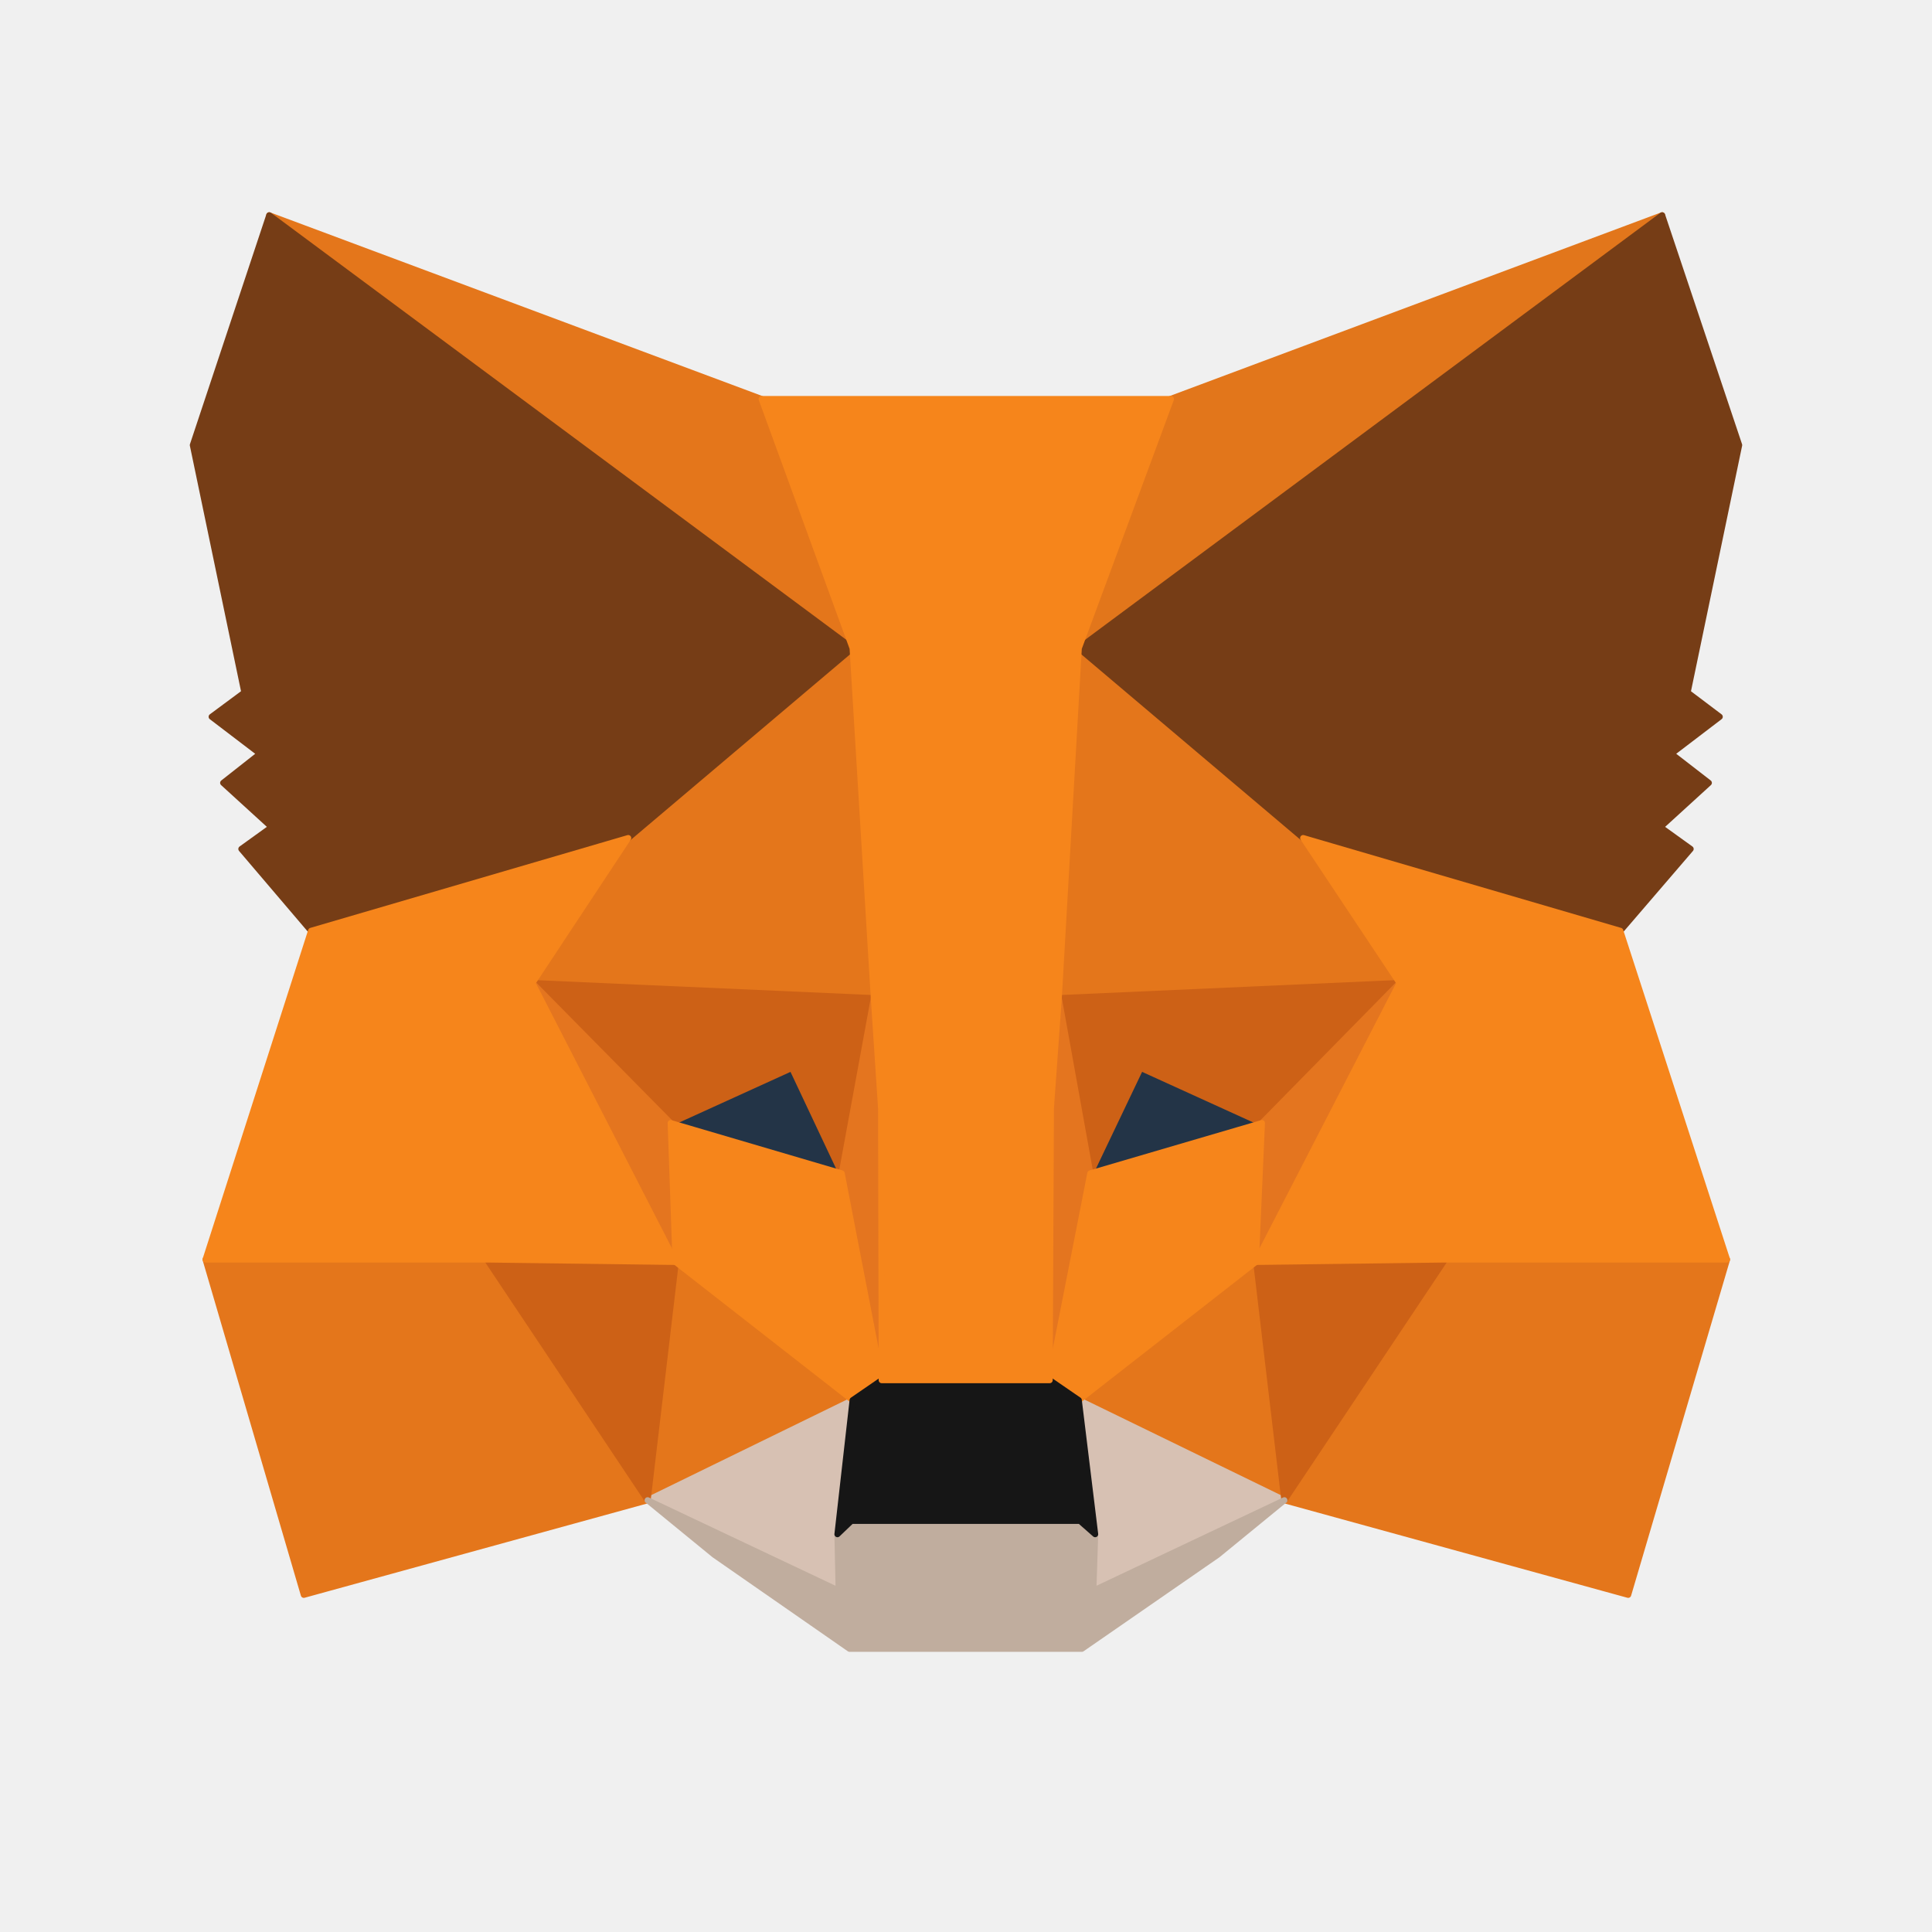
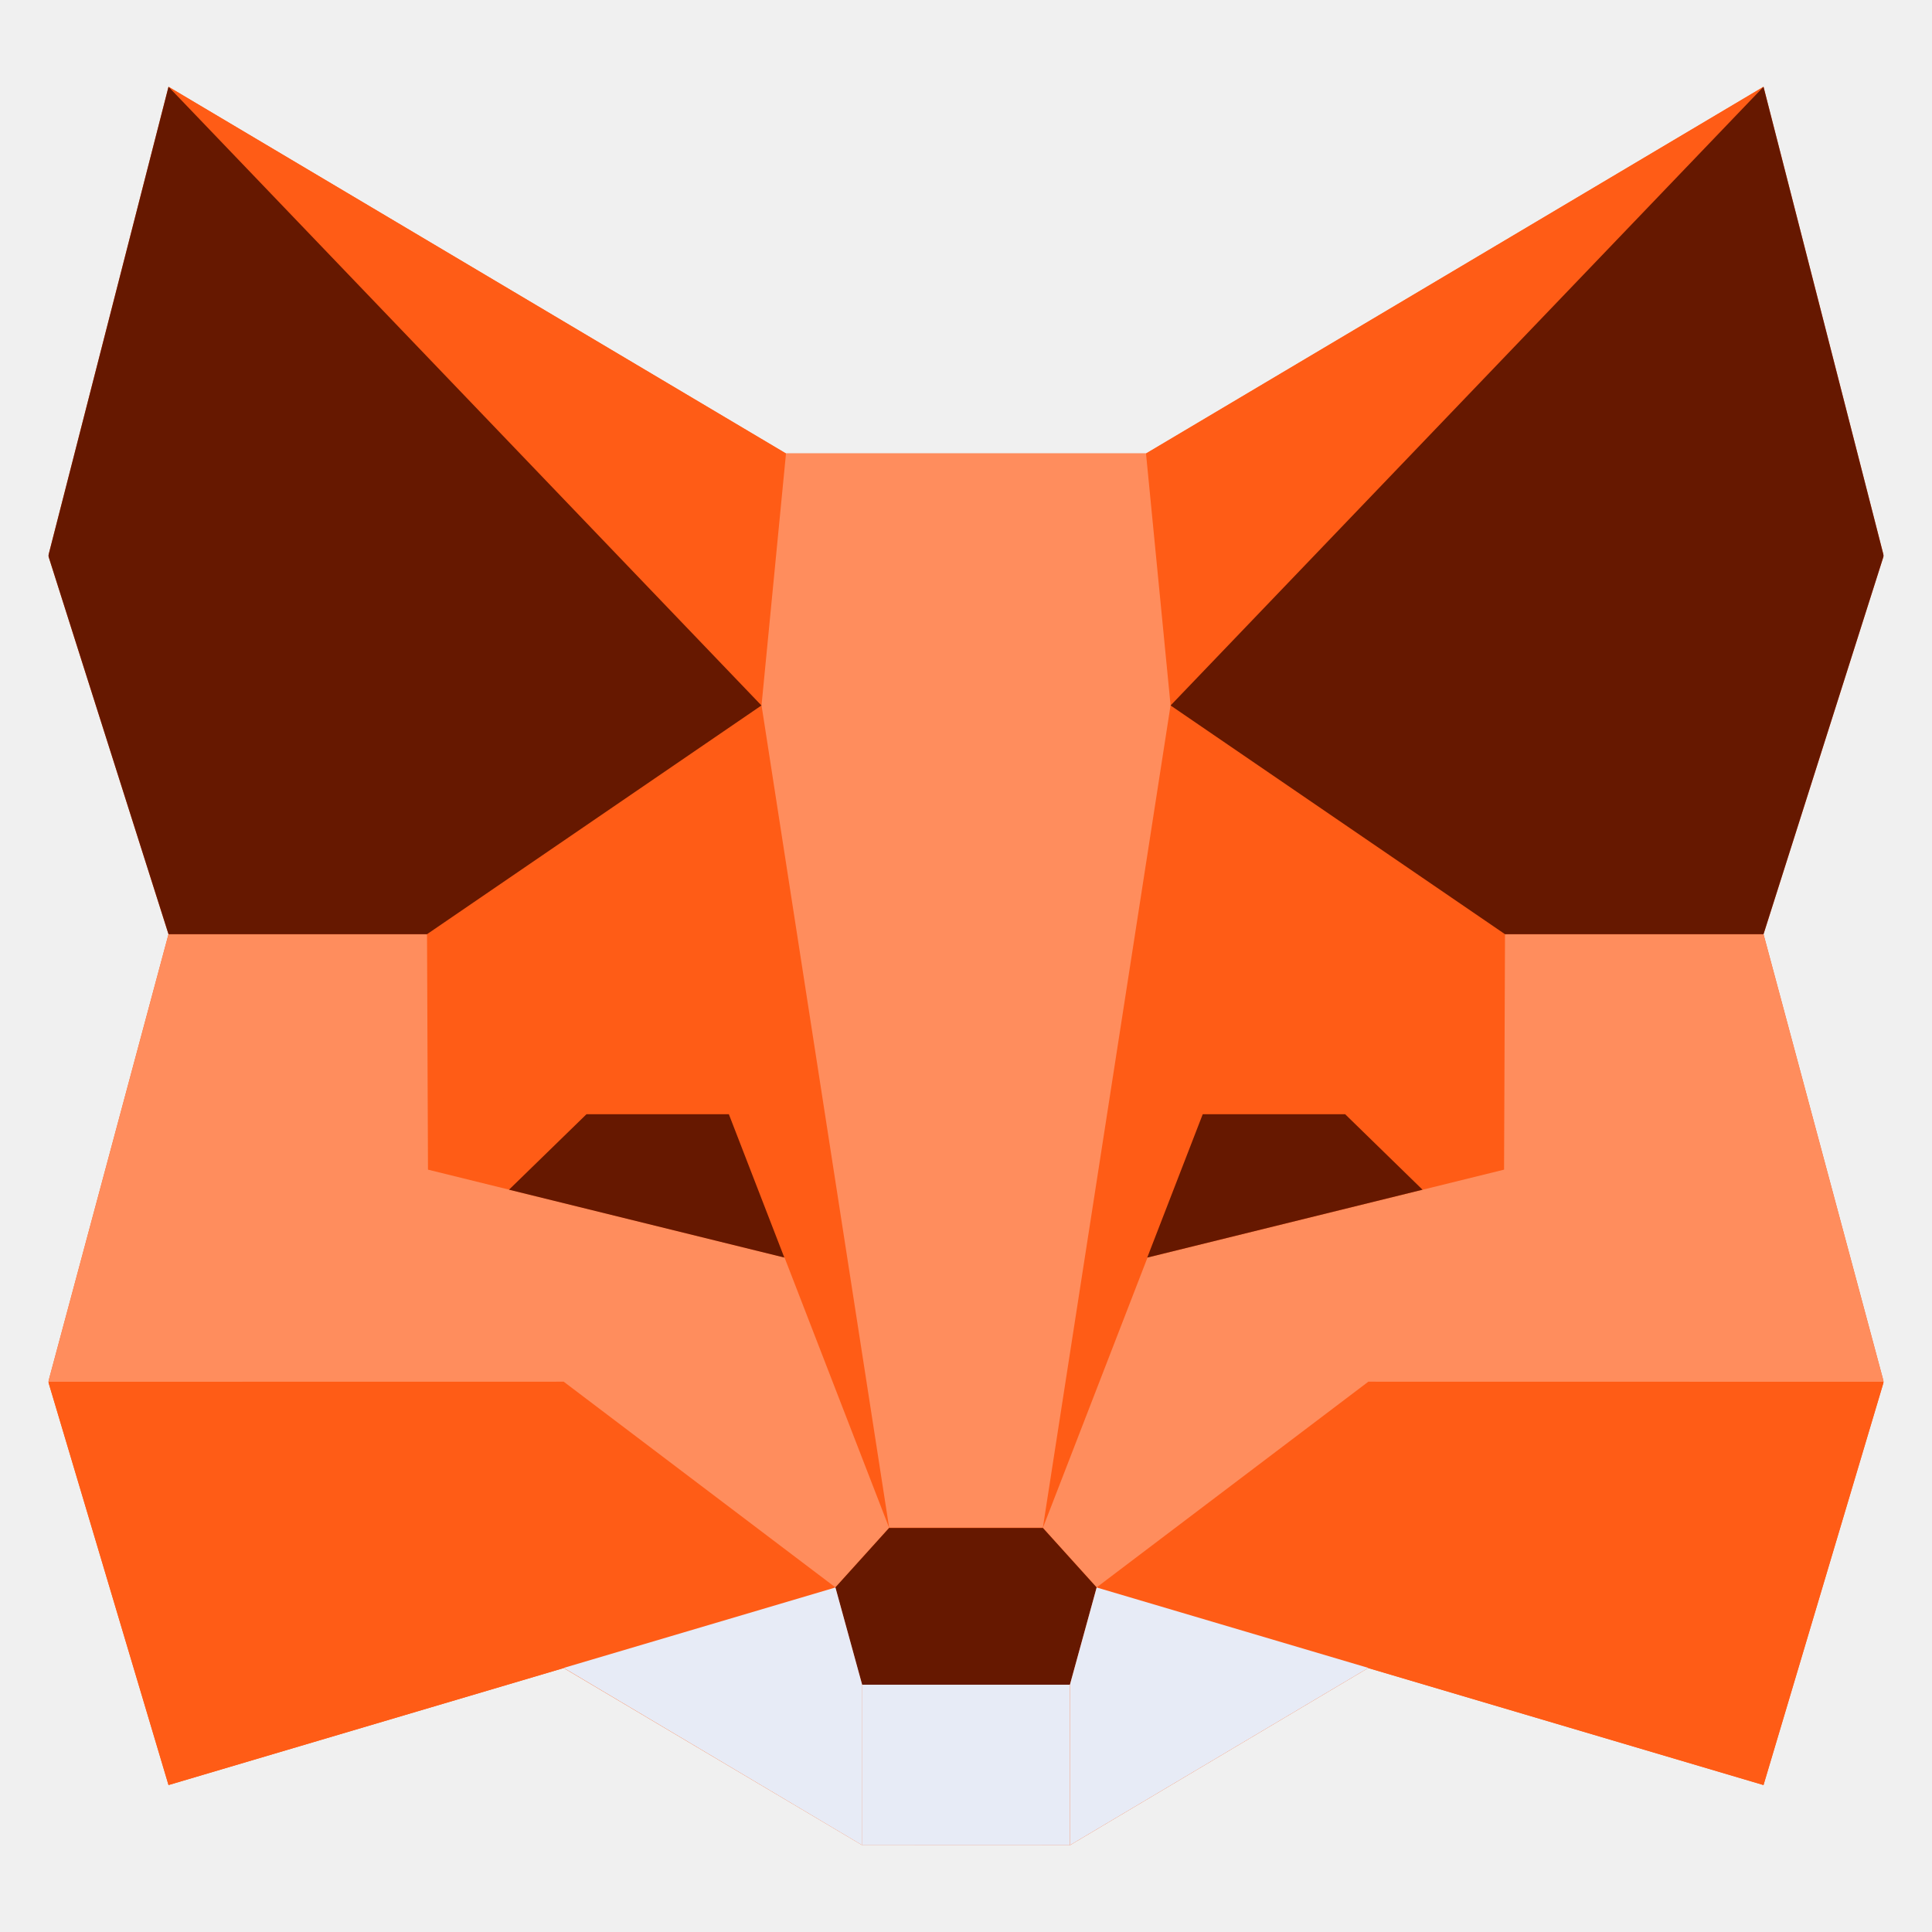
- <svg xmlns="http://www.w3.org/2000/svg" version="1.1" id="Layer_1" x="0px" y="0px" viewBox="0 0 318.6 318.6" style="enable-background:new 0 0 318.6 318.6;" xml:space="preserve">
-   <style type="text/css">
- 	.st0{fill:#E2761B;stroke:#E2761B;stroke-linecap:round;stroke-linejoin:round;}
- 	.st1{fill:#E4761B;stroke:#E4761B;stroke-linecap:round;stroke-linejoin:round;}
- 	.st2{fill:#D7C1B3;stroke:#D7C1B3;stroke-linecap:round;stroke-linejoin:round;}
- 	.st3{fill:#233447;stroke:#233447;stroke-linecap:round;stroke-linejoin:round;}
- 	.st4{fill:#CD6116;stroke:#CD6116;stroke-linecap:round;stroke-linejoin:round;}
- 	.st5{fill:#E4751F;stroke:#E4751F;stroke-linecap:round;stroke-linejoin:round;}
- 	.st6{fill:#F6851B;stroke:#F6851B;stroke-linecap:round;stroke-linejoin:round;}
- 	.st7{fill:#C0AD9E;stroke:#C0AD9E;stroke-linecap:round;stroke-linejoin:round;}
- 	.st8{fill:#161616;stroke:#161616;stroke-linecap:round;stroke-linejoin:round;}
- 	.st9{fill:#763D16;stroke:#763D16;stroke-linecap:round;stroke-linejoin:round;}
- </style>
-   <polygon class="st0" points="274.1,35.5 174.6,109.4 193,65.8 " />
-   <g>
-     <polygon class="st1" points="44.4,35.5 143.1,110.1 125.6,65.8  " />
-     <polygon class="st1" points="238.3,206.8 211.8,247.4 268.5,263 284.8,207.7  " />
-     <polygon class="st1" points="33.9,207.7 50.1,263 106.8,247.4 80.3,206.8  " />
-     <polygon class="st1" points="103.6,138.2 87.8,162.1 144.1,164.6 142.1,104.1  " />
-     <polygon class="st1" points="214.9,138.2 175.9,103.4 174.6,164.6 230.8,162.1  " />
-     <polygon class="st1" points="106.8,247.4 140.6,230.9 111.4,208.1  " />
-     <polygon class="st1" points="177.9,230.9 211.8,247.4 207.1,208.1  " />
+ <svg xmlns="http://www.w3.org/2000/svg" width="320" height="320" viewBox="0 0 320 320" fill="none">
+   <mask id="mask0_17052_15175" style="mask-type:luminance" maskUnits="userSpaceOnUse" x="8" y="8" width="305" height="305">
+     <path d="M312.002 8.001H8.002V312.001H312.002V8.001Z" fill="white" />
+   </mask>
+   <g mask="url(#mask0_17052_15175)">
+     <path d="M292.093 295.659L226.611 276.281L177.229 305.619L142.775 305.605L93.365 276.281L27.912 295.659L8.002 228.864L27.912 154.732L8.002 92.055L27.912 14.375L130.187 75.1H189.817L292.093 14.375L312.001 92.055L292.093 154.732L312.001 228.864L292.093 295.659Z" fill="#FF5C16" />
+     <path d="M27.924 14.375L130.199 75.143L126.132 116.847L27.924 14.375Z" fill="#FF5C16" />
+     <path d="M93.375 228.893L138.376 262.961L93.375 276.282V228.893Z" fill="#FF5C16" />
+     <path d="M134.782 172.571L126.134 116.875L70.771 154.746L70.742 154.732V154.761L70.913 193.743L93.364 172.571H134.782Z" fill="#FF5C16" />
+     <path d="M292.089 14.375L189.814 75.143L193.868 116.847L292.089 14.375Z" fill="#FF5C16" />
+     <path d="M226.635 228.893L181.635 262.961L226.635 276.282V228.893Z" fill="#FF5C16" />
+     <path d="M249.26 154.761V154.732L249.245 154.746L193.884 116.875L185.234 172.571H226.637L249.103 193.743L249.26 154.761Z" fill="#FF5C16" />
+     <path d="M93.365 276.282L27.912 295.659L8.002 228.893H93.365V276.282Z" fill="#FF5C16" />
+     <path d="M134.769 172.565L147.272 253.08L129.945 208.312L70.887 193.751L93.351 172.565H134.769Z" fill="#FF5C16" />
+     <path d="M226.641 276.282L292.093 295.659L312.004 228.893H226.641V276.282Z" fill="#FF5C16" />
+     <path d="M185.238 172.565L172.734 253.08L190.062 208.312L249.12 193.751L226.641 172.565H185.238Z" fill="#FF5C16" />
+     <path d="M8.002 228.865L27.912 154.733H70.729L70.886 193.731L129.945 208.291L147.271 253.059L138.365 262.918L93.365 228.851L8.002 228.865Z" fill="#FF8D5D" />
+     <path d="M312.004 228.865L292.094 154.733H249.276L249.12 193.731L190.062 208.291L172.734 253.059L181.641 262.918L226.641 228.851L312.004 228.865Z" fill="#FF8D5D" />
+     <path d="M189.815 75.111H160.001H130.186L126.133 116.815L147.27 253.025H172.732L193.884 116.815L189.815 75.111Z" fill="#FF8D5D" />
+     <path d="M27.912 14.375L8.002 92.055L27.912 154.732H70.729L126.119 116.847L27.912 14.375Z" fill="#661800" />
+     <path d="M120.714 184.549H97.142L84.307 197.049L129.907 208.288L120.714 184.531V184.549Z" fill="#661800" />
+     <path d="M292.093 14.375L312.003 92.055L292.093 154.732H249.275L193.885 116.847L292.093 14.375Z" fill="#661800" />
+     <path d="M199.218 184.549H222.797L235.618 197.053L190.018 208.296L199.218 184.531V184.549Z" fill="#661800" />
+     <path d="M177.218 279.039L181.642 262.94L172.736 253.079H147.26L138.354 262.94L142.778 279.039" fill="#661800" />
+     <path d="M177.212 279.043V305.63H142.773V279.043H177.212Z" fill="#E7EBF6" />
+     <path d="M93.375 276.259L142.8 305.624V279.037L138.376 262.936L93.375 276.259Z" fill="#E7EBF6" />
+     <path d="M226.641 276.259L177.215 305.624V279.037L181.641 262.936L226.641 276.259Z" fill="#E7EBF6" />
  </g>
-   <g>
-     <polygon class="st2" points="211.8,247.4 177.9,230.9 180.6,253 180.3,262.3  " />
-     <polygon class="st2" points="106.8,247.4 138.3,262.3 138.1,253 140.6,230.9  " />
-   </g>
-   <polygon class="st3" points="138.8,193.5 110.6,185.2 130.5,176.1 " />
-   <polygon class="st3" points="179.7,193.5 188,176.1 208,185.2 " />
-   <g>
-     <polygon class="st4" points="106.8,247.4 111.6,206.8 80.3,207.7  " />
-     <polygon class="st4" points="207,206.8 211.8,247.4 238.3,207.7  " />
-     <polygon class="st4" points="230.8,162.1 174.6,164.6 179.8,193.5 188.1,176.1 208.1,185.2  " />
-     <polygon class="st4" points="110.6,185.2 130.6,176.1 138.8,193.5 144.1,164.6 87.8,162.1  " />
-   </g>
-   <g>
-     <polygon class="st5" points="87.8,162.1 111.4,208.1 110.6,185.2  " />
-     <polygon class="st5" points="208.1,185.2 207.1,208.1 230.8,162.1  " />
-     <polygon class="st5" points="144.1,164.6 138.8,193.5 145.4,227.6 146.9,182.7  " />
-     <polygon class="st5" points="174.6,164.6 171.9,182.6 173.1,227.6 179.8,193.5  " />
-   </g>
-   <polygon class="st6" points="179.8,193.5 173.1,227.6 177.9,230.9 207.1,208.1 208.1,185.2 " />
-   <polygon class="st6" points="110.6,185.2 111.4,208.1 140.6,230.9 145.4,227.6 138.8,193.5 " />
-   <polygon class="st7" points="180.3,262.3 180.6,253 178.1,250.8 140.4,250.8 138.1,253 138.3,262.3 106.8,247.4 117.8,256.4   140.1,271.9 178.4,271.9 200.8,256.4 211.8,247.4 " />
-   <polygon class="st8" points="177.9,230.9 173.1,227.6 145.4,227.6 140.6,230.9 138.1,253 140.4,250.8 178.1,250.8 180.6,253 " />
-   <g>
-     <polygon class="st9" points="278.3,114.2 286.8,73.4 274.1,35.5 177.9,106.9 214.9,138.2 267.2,153.5 278.8,140 273.8,136.4    281.8,129.1 275.6,124.3 283.6,118.2  " />
-     <polygon class="st9" points="31.8,73.4 40.3,114.2 34.9,118.2 42.9,124.3 36.8,129.1 44.8,136.4 39.8,140 51.3,153.5 103.6,138.2    140.6,106.9 44.4,35.5  " />
-   </g>
-   <polygon class="st6" points="267.2,153.5 214.9,138.2 230.8,162.1 207.1,208.1 238.3,207.7 284.8,207.7 " />
-   <polygon class="st6" points="103.6,138.2 51.3,153.5 33.9,207.7 80.3,207.7 111.4,208.1 87.8,162.1 " />
-   <polygon class="st6" points="174.6,164.6 177.9,106.9 193.1,65.8 125.6,65.8 140.6,106.9 144.1,164.6 145.3,182.8 145.4,227.6   173.1,227.6 173.3,182.8 " />
</svg>
